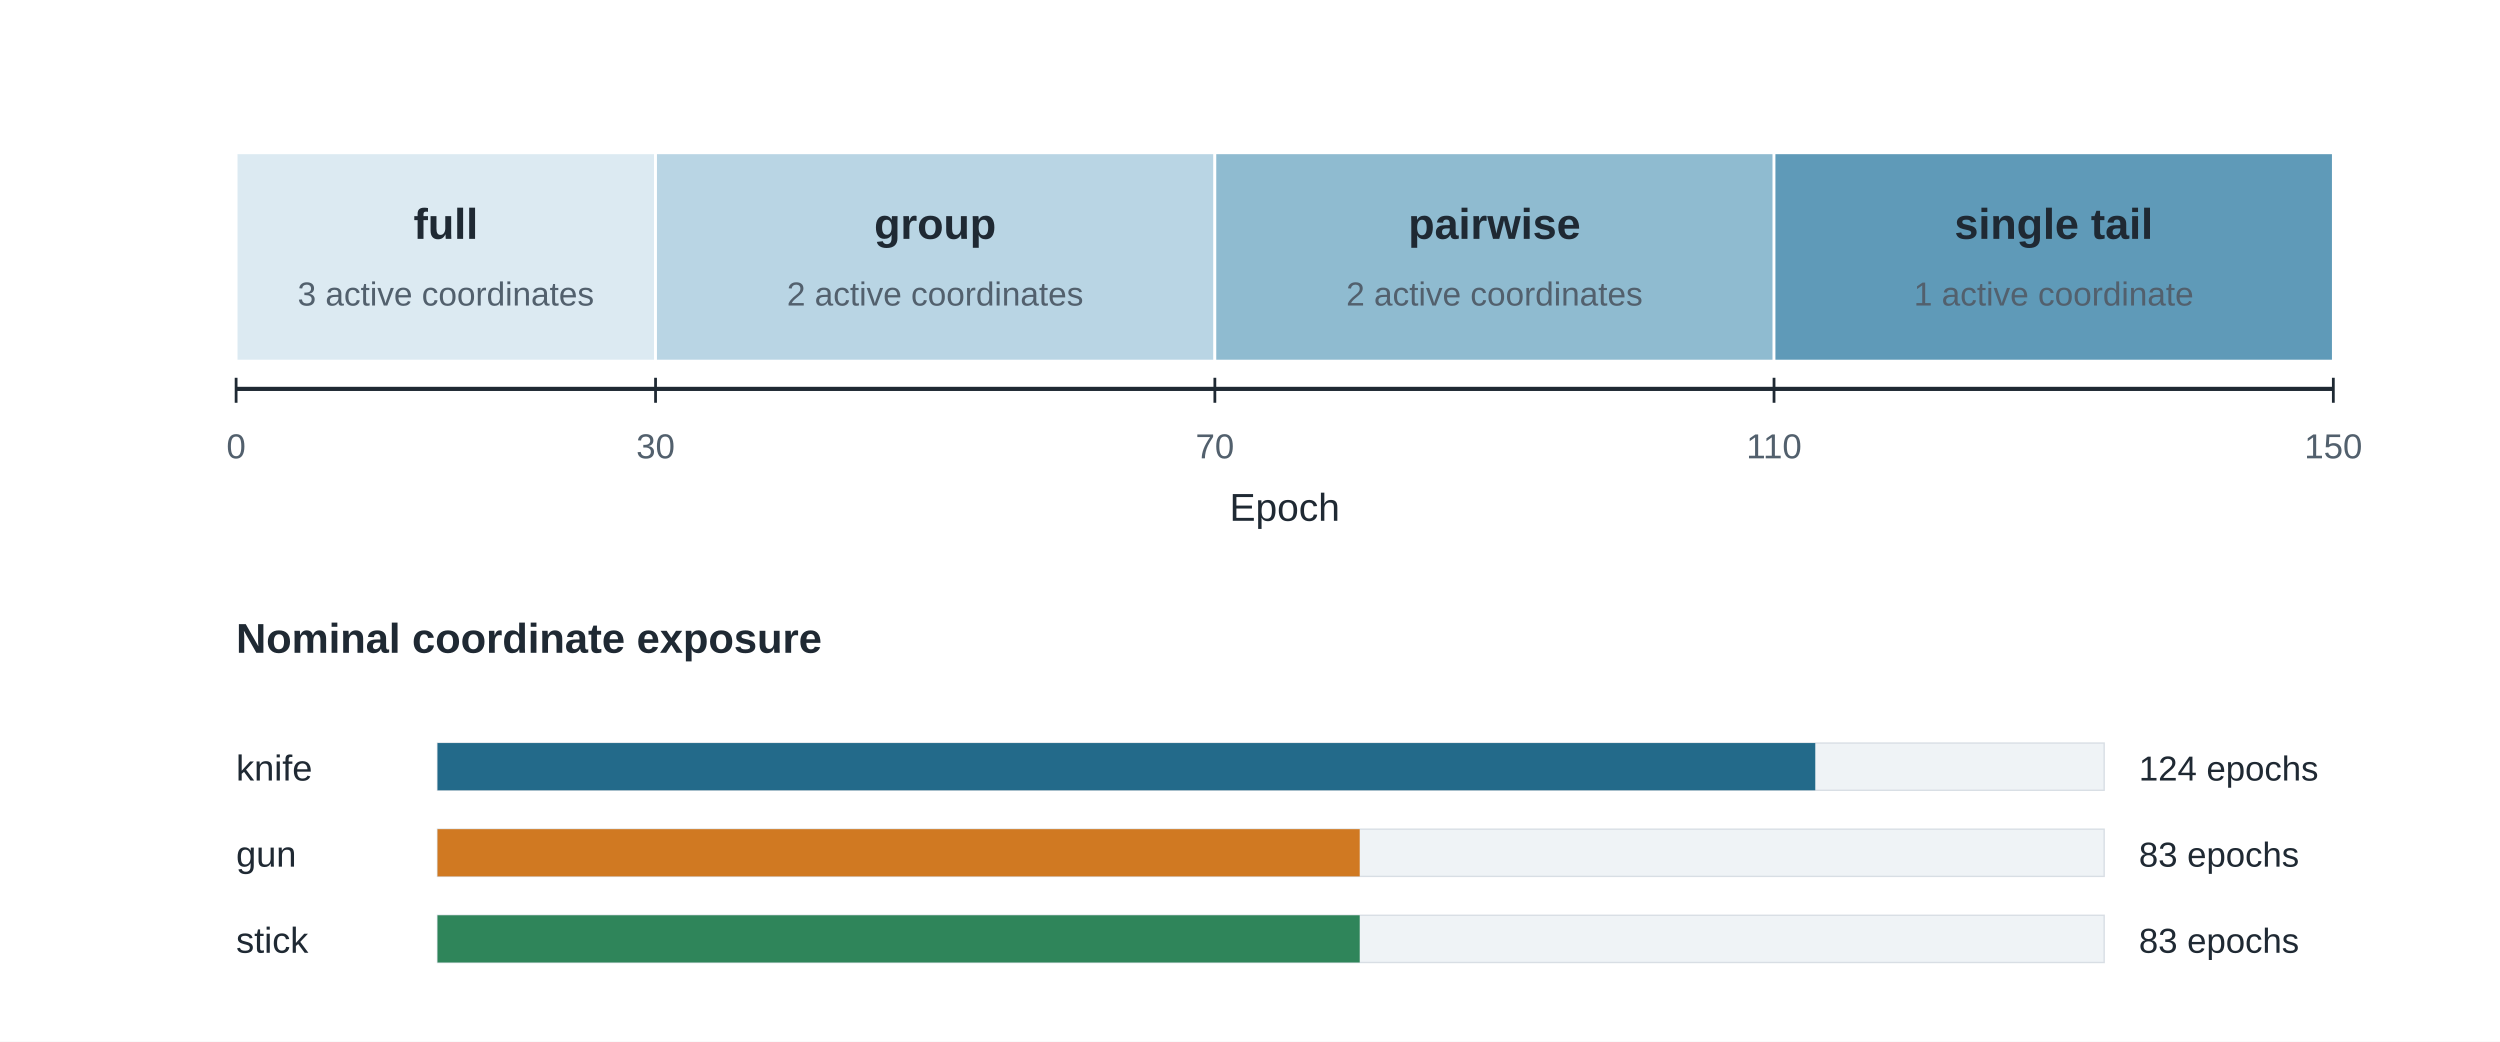
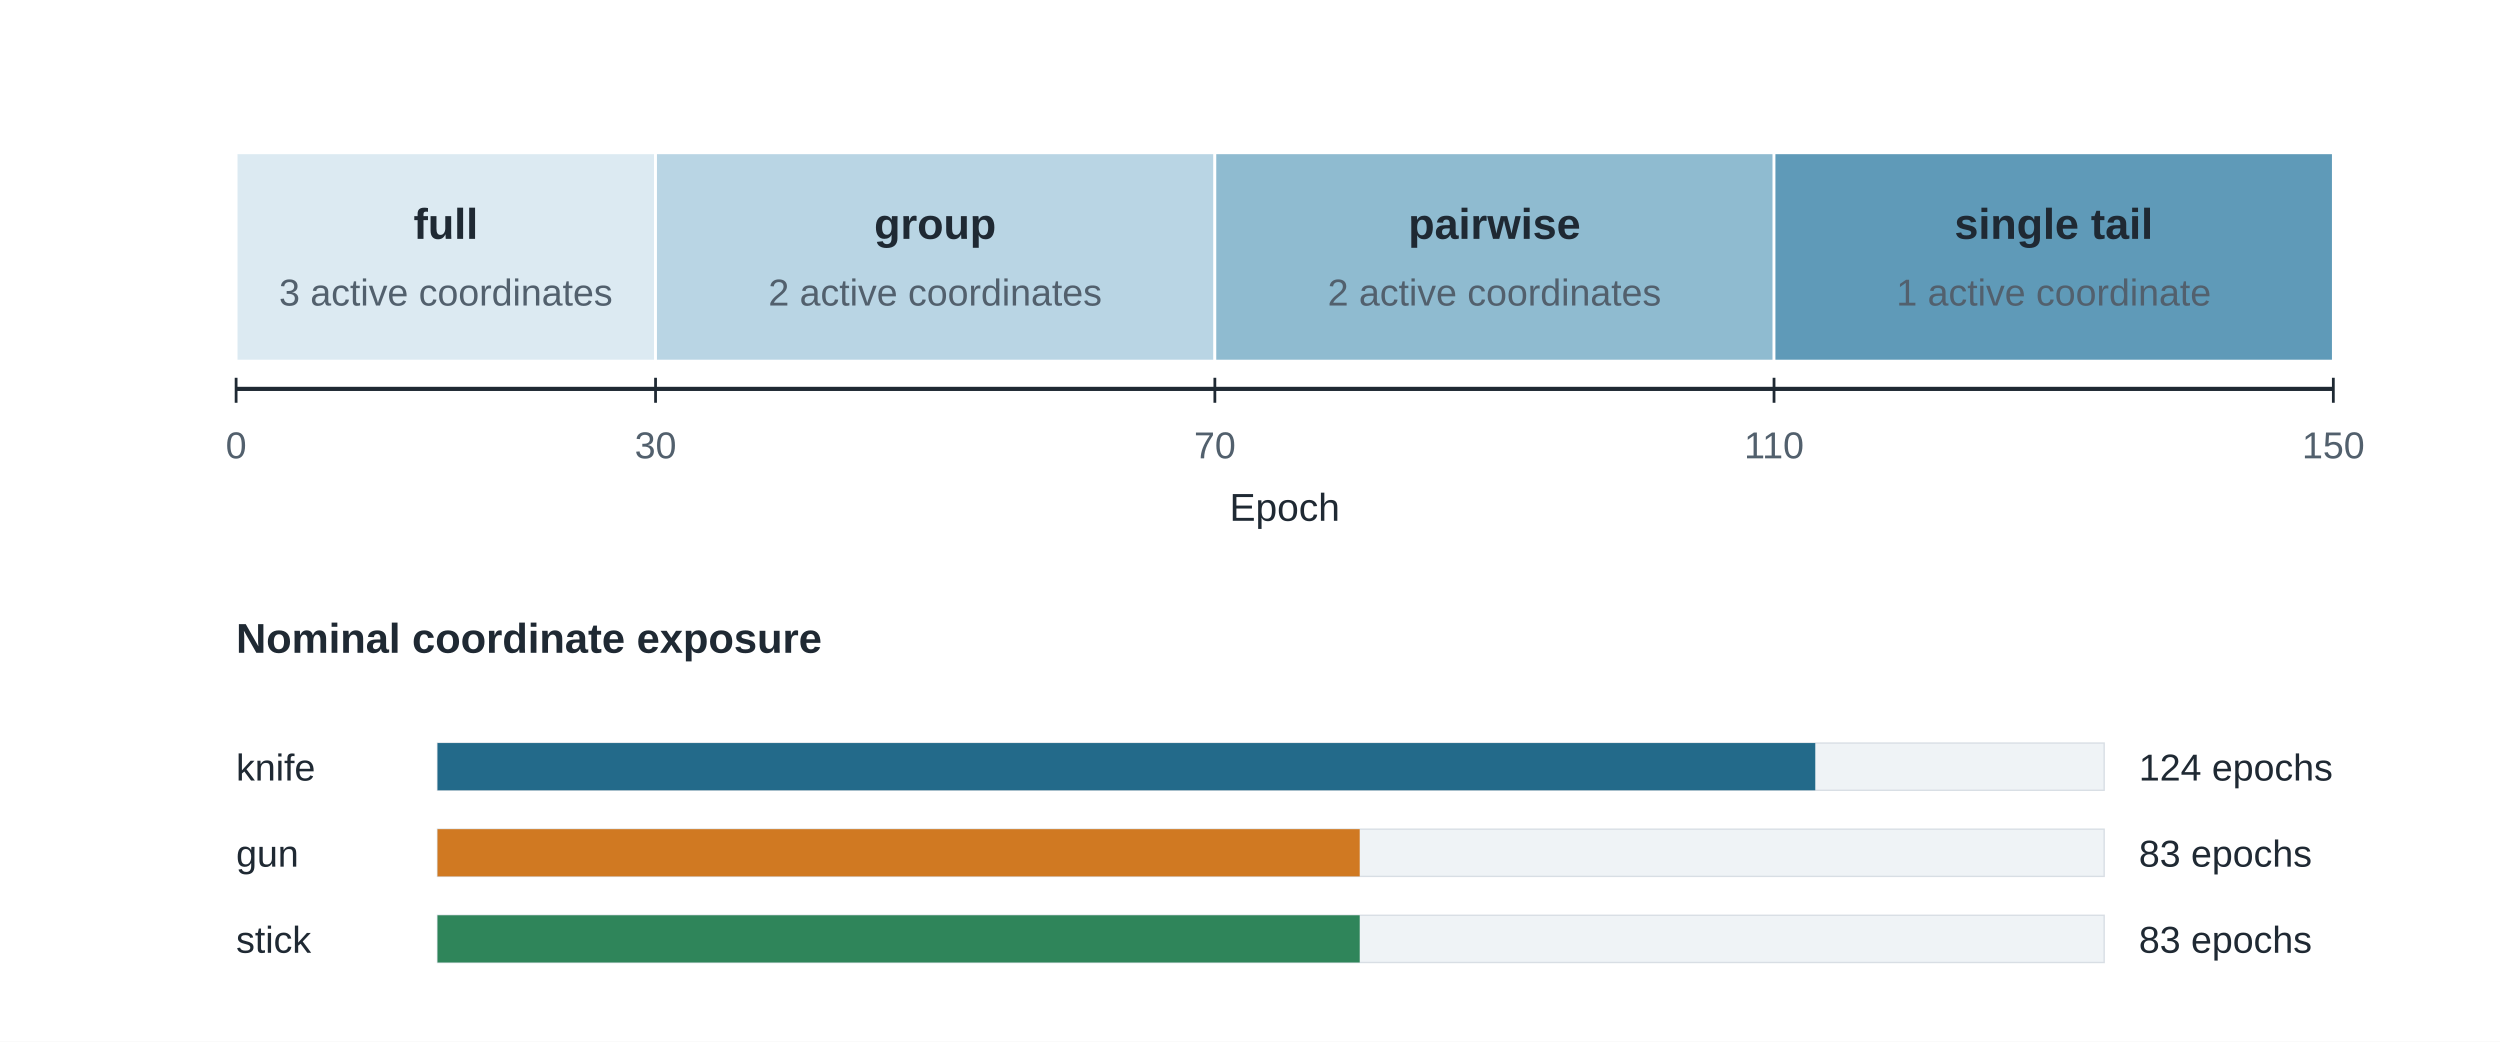
<svg xmlns="http://www.w3.org/2000/svg" width="1800" height="750" viewBox="0 0 1800 750">
  <rect width="100%" height="100%" fill="#FFFFFF" />
  <defs>
    <marker id="arrow" markerWidth="12" markerHeight="12" refX="10" refY="6" orient="auto">
      <path d="M0,0 L12,6 L0,12 z" fill="#1F2933" />
    </marker>
  </defs>
  <rect x="170.0" y="110.0" width="302.0" height="150.0" rx="0" fill="#DCEAF2" stroke="#FFFFFF" stroke-width="2" />
  <text x="321.0" y="172.0" font-family="Arial, Helvetica, sans-serif" font-size="31" font-weight="600" text-anchor="middle" fill="#1F2933">full</text>
-   <text x="321.0" y="220.0" font-family="Arial, Helvetica, sans-serif" font-size="24" font-weight="400" text-anchor="middle" fill="#52606D">3 active coordinates</text>
+   <text x="321.0" y="220.0" font-family="Arial, Helvetica, sans-serif" font-size="27" font-weight="400" text-anchor="middle" fill="#52606D">3 active coordinates</text>
  <rect x="472.0" y="110.0" width="402.7" height="150.0" rx="0" fill="#B9D5E4" stroke="#FFFFFF" stroke-width="2" />
  <text x="673.3" y="172.0" font-family="Arial, Helvetica, sans-serif" font-size="31" font-weight="600" text-anchor="middle" fill="#1F2933">group</text>
-   <text x="673.3" y="220.0" font-family="Arial, Helvetica, sans-serif" font-size="24" font-weight="400" text-anchor="middle" fill="#52606D">2 active coordinates</text>
+   <text x="673.3" y="220.0" font-family="Arial, Helvetica, sans-serif" font-size="27" font-weight="400" text-anchor="middle" fill="#52606D">2 active coordinates</text>
  <rect x="874.7" y="110.0" width="402.7" height="150.0" rx="0" fill="#8FBBD0" stroke="#FFFFFF" stroke-width="2" />
  <text x="1076.0" y="172.0" font-family="Arial, Helvetica, sans-serif" font-size="31" font-weight="600" text-anchor="middle" fill="#1F2933">pairwise</text>
-   <text x="1076.0" y="220.0" font-family="Arial, Helvetica, sans-serif" font-size="24" font-weight="400" text-anchor="middle" fill="#52606D">2 active coordinates</text>
+   <text x="1076.0" y="220.0" font-family="Arial, Helvetica, sans-serif" font-size="27" font-weight="400" text-anchor="middle" fill="#52606D">2 active coordinates</text>
  <rect x="1277.3" y="110.0" width="402.7" height="150.0" rx="0" fill="#5F9AB8" stroke="#FFFFFF" stroke-width="2" />
  <text x="1478.7" y="172.0" font-family="Arial, Helvetica, sans-serif" font-size="31" font-weight="600" text-anchor="middle" fill="#1F2933">single tail</text>
-   <text x="1478.7" y="220.0" font-family="Arial, Helvetica, sans-serif" font-size="24" font-weight="400" text-anchor="middle" fill="#52606D">1 active coordinate</text>
+   <text x="1478.7" y="220.0" font-family="Arial, Helvetica, sans-serif" font-size="27" font-weight="400" text-anchor="middle" fill="#52606D">1 active coordinate</text>
  <line x1="170.0" y1="280.0" x2="1680.0" y2="280.0" stroke="#1F2933" stroke-width="3" />
  <line x1="170.0" y1="272.0" x2="170.0" y2="290.0" stroke="#1F2933" stroke-width="2" />
-   <text x="170.0" y="330.0" font-family="Arial, Helvetica, sans-serif" font-size="25" font-weight="400" text-anchor="middle" fill="#52606D">0</text>
+   <text x="170.0" y="330.0" font-family="Arial, Helvetica, sans-serif" font-size="27" font-weight="400" text-anchor="middle" fill="#52606D">0</text>
  <line x1="472.0" y1="272.0" x2="472.0" y2="290.0" stroke="#1F2933" stroke-width="2" />
-   <text x="472.0" y="330.0" font-family="Arial, Helvetica, sans-serif" font-size="25" font-weight="400" text-anchor="middle" fill="#52606D">30</text>
+   <text x="472.0" y="330.0" font-family="Arial, Helvetica, sans-serif" font-size="27" font-weight="400" text-anchor="middle" fill="#52606D">30</text>
  <line x1="874.7" y1="272.0" x2="874.7" y2="290.0" stroke="#1F2933" stroke-width="2" />
-   <text x="874.7" y="330.0" font-family="Arial, Helvetica, sans-serif" font-size="25" font-weight="400" text-anchor="middle" fill="#52606D">70</text>
+   <text x="874.7" y="330.0" font-family="Arial, Helvetica, sans-serif" font-size="27" font-weight="400" text-anchor="middle" fill="#52606D">70</text>
  <line x1="1277.3" y1="272.0" x2="1277.3" y2="290.0" stroke="#1F2933" stroke-width="2" />
-   <text x="1277.3" y="330.0" font-family="Arial, Helvetica, sans-serif" font-size="25" font-weight="400" text-anchor="middle" fill="#52606D">110</text>
+   <text x="1277.3" y="330.0" font-family="Arial, Helvetica, sans-serif" font-size="27" font-weight="400" text-anchor="middle" fill="#52606D">110</text>
  <line x1="1680.0" y1="272.0" x2="1680.0" y2="290.0" stroke="#1F2933" stroke-width="2" />
-   <text x="1680.0" y="330.0" font-family="Arial, Helvetica, sans-serif" font-size="25" font-weight="400" text-anchor="middle" fill="#52606D">150</text>
+   <text x="1680.0" y="330.0" font-family="Arial, Helvetica, sans-serif" font-size="27" font-weight="400" text-anchor="middle" fill="#52606D">150</text>
  <text x="925.0" y="375.0" font-family="Arial, Helvetica, sans-serif" font-size="28" font-weight="500" text-anchor="middle" fill="#1F2933">Epoch</text>
  <text x="170.0" y="470.0" font-family="Arial, Helvetica, sans-serif" font-size="30" font-weight="600" text-anchor="start" fill="#1F2933">Nominal coordinate exposure</text>
-   <text x="170.0" y="562.0" font-family="Arial, Helvetica, sans-serif" font-size="26" font-weight="500" text-anchor="start" fill="#1F2933">knife</text>
+   <text x="170.0" y="562.0" font-family="Arial, Helvetica, sans-serif" font-size="27" font-weight="500" text-anchor="start" fill="#1F2933">knife</text>
  <rect x="315.0" y="535.0" width="1200.0" height="34.0" rx="0" fill="#EFF3F6" stroke="#D8DEE4" stroke-width="1" />
  <rect x="315.0" y="535.0" width="992.0" height="34.0" rx="0" fill="#236A8A" stroke="none" stroke-width="0" />
-   <text x="1540.0" y="562.0" font-family="Arial, Helvetica, sans-serif" font-size="25" font-weight="500" text-anchor="start" fill="#1F2933">124 epochs</text>
-   <text x="170.0" y="624.0" font-family="Arial, Helvetica, sans-serif" font-size="26" font-weight="500" text-anchor="start" fill="#1F2933">gun</text>
+   <text x="1540.0" y="562.0" font-family="Arial, Helvetica, sans-serif" font-size="27" font-weight="500" text-anchor="start" fill="#1F2933">124 epochs</text>
+   <text x="170.0" y="624.0" font-family="Arial, Helvetica, sans-serif" font-size="27" font-weight="500" text-anchor="start" fill="#1F2933">gun</text>
  <rect x="315.0" y="597.0" width="1200.0" height="34.0" rx="0" fill="#EFF3F6" stroke="#D8DEE4" stroke-width="1" />
  <rect x="315.0" y="597.0" width="664.0" height="34.0" rx="0" fill="#D07922" stroke="none" stroke-width="0" />
-   <text x="1540.0" y="624.0" font-family="Arial, Helvetica, sans-serif" font-size="25" font-weight="500" text-anchor="start" fill="#1F2933">83 epochs</text>
-   <text x="170.0" y="686.0" font-family="Arial, Helvetica, sans-serif" font-size="26" font-weight="500" text-anchor="start" fill="#1F2933">stick</text>
+   <text x="1540.0" y="624.0" font-family="Arial, Helvetica, sans-serif" font-size="27" font-weight="500" text-anchor="start" fill="#1F2933">83 epochs</text>
+   <text x="170.0" y="686.0" font-family="Arial, Helvetica, sans-serif" font-size="27" font-weight="500" text-anchor="start" fill="#1F2933">stick</text>
  <rect x="315.0" y="659.0" width="1200.0" height="34.0" rx="0" fill="#EFF3F6" stroke="#D8DEE4" stroke-width="1" />
  <rect x="315.0" y="659.0" width="664.0" height="34.0" rx="0" fill="#2F855A" stroke="none" stroke-width="0" />
-   <text x="1540.0" y="686.0" font-family="Arial, Helvetica, sans-serif" font-size="25" font-weight="500" text-anchor="start" fill="#1F2933">83 epochs</text>
+   <text x="1540.0" y="686.0" font-family="Arial, Helvetica, sans-serif" font-size="27" font-weight="500" text-anchor="start" fill="#1F2933">83 epochs</text>
</svg>
